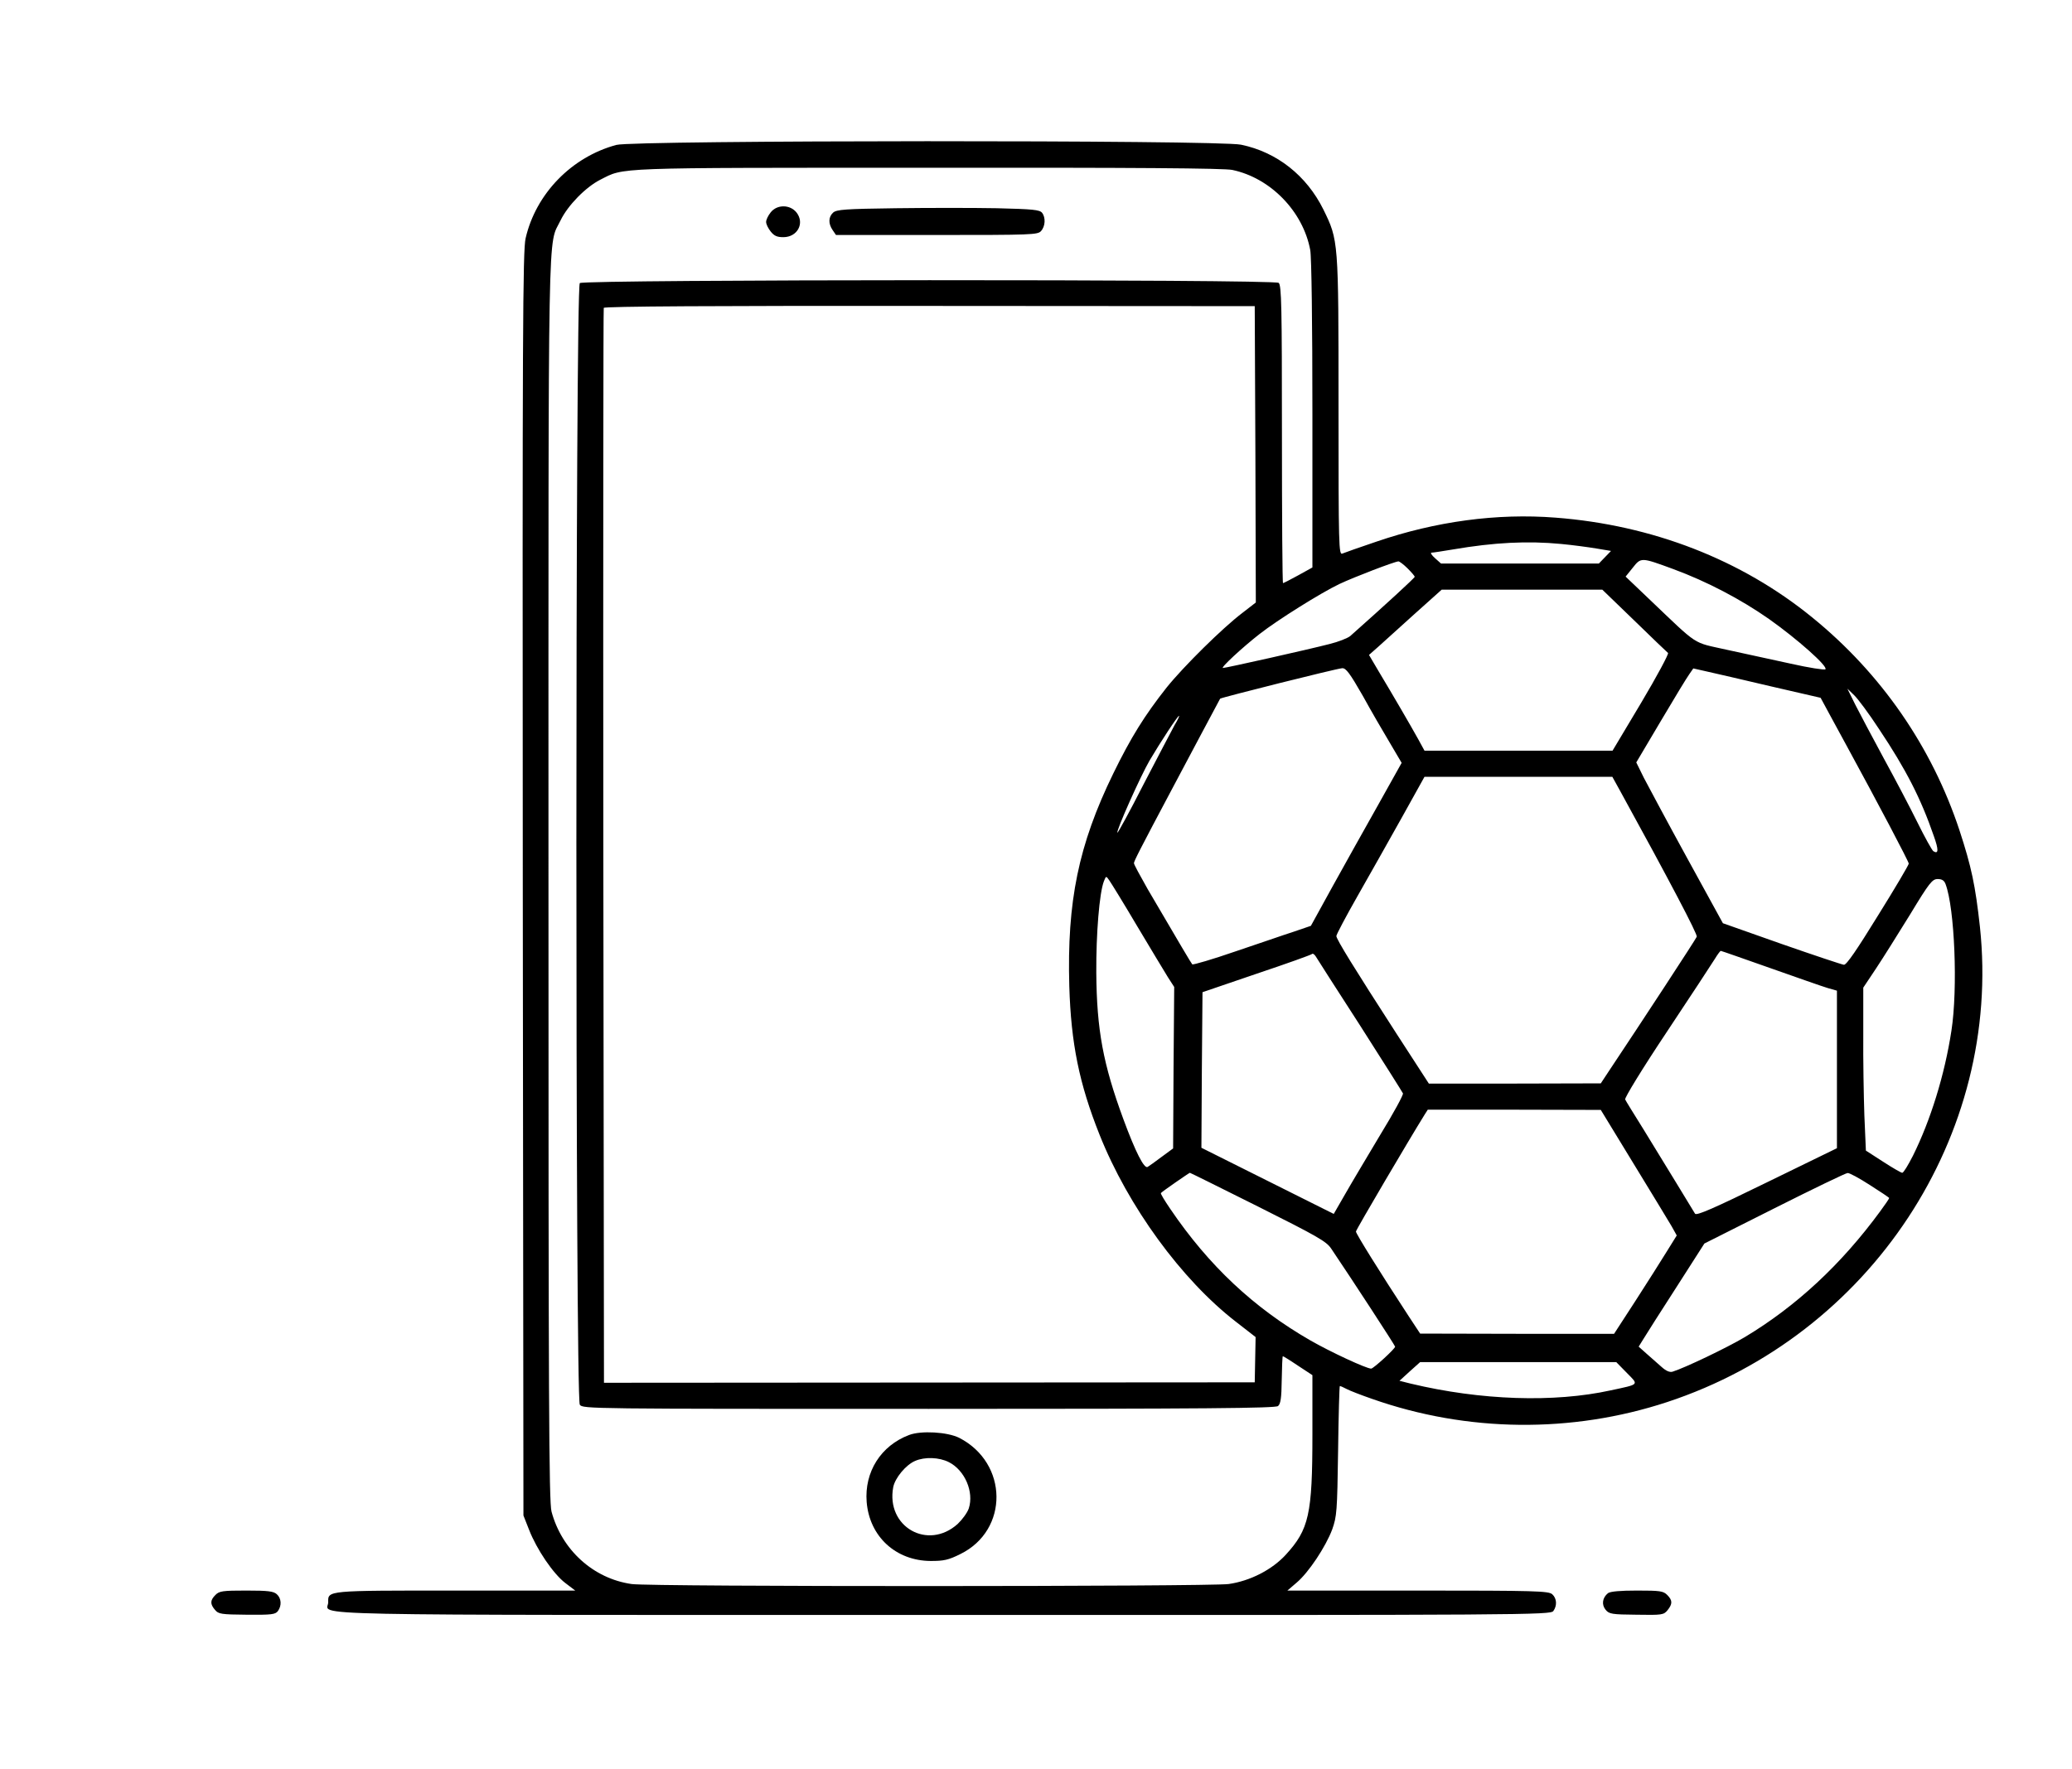
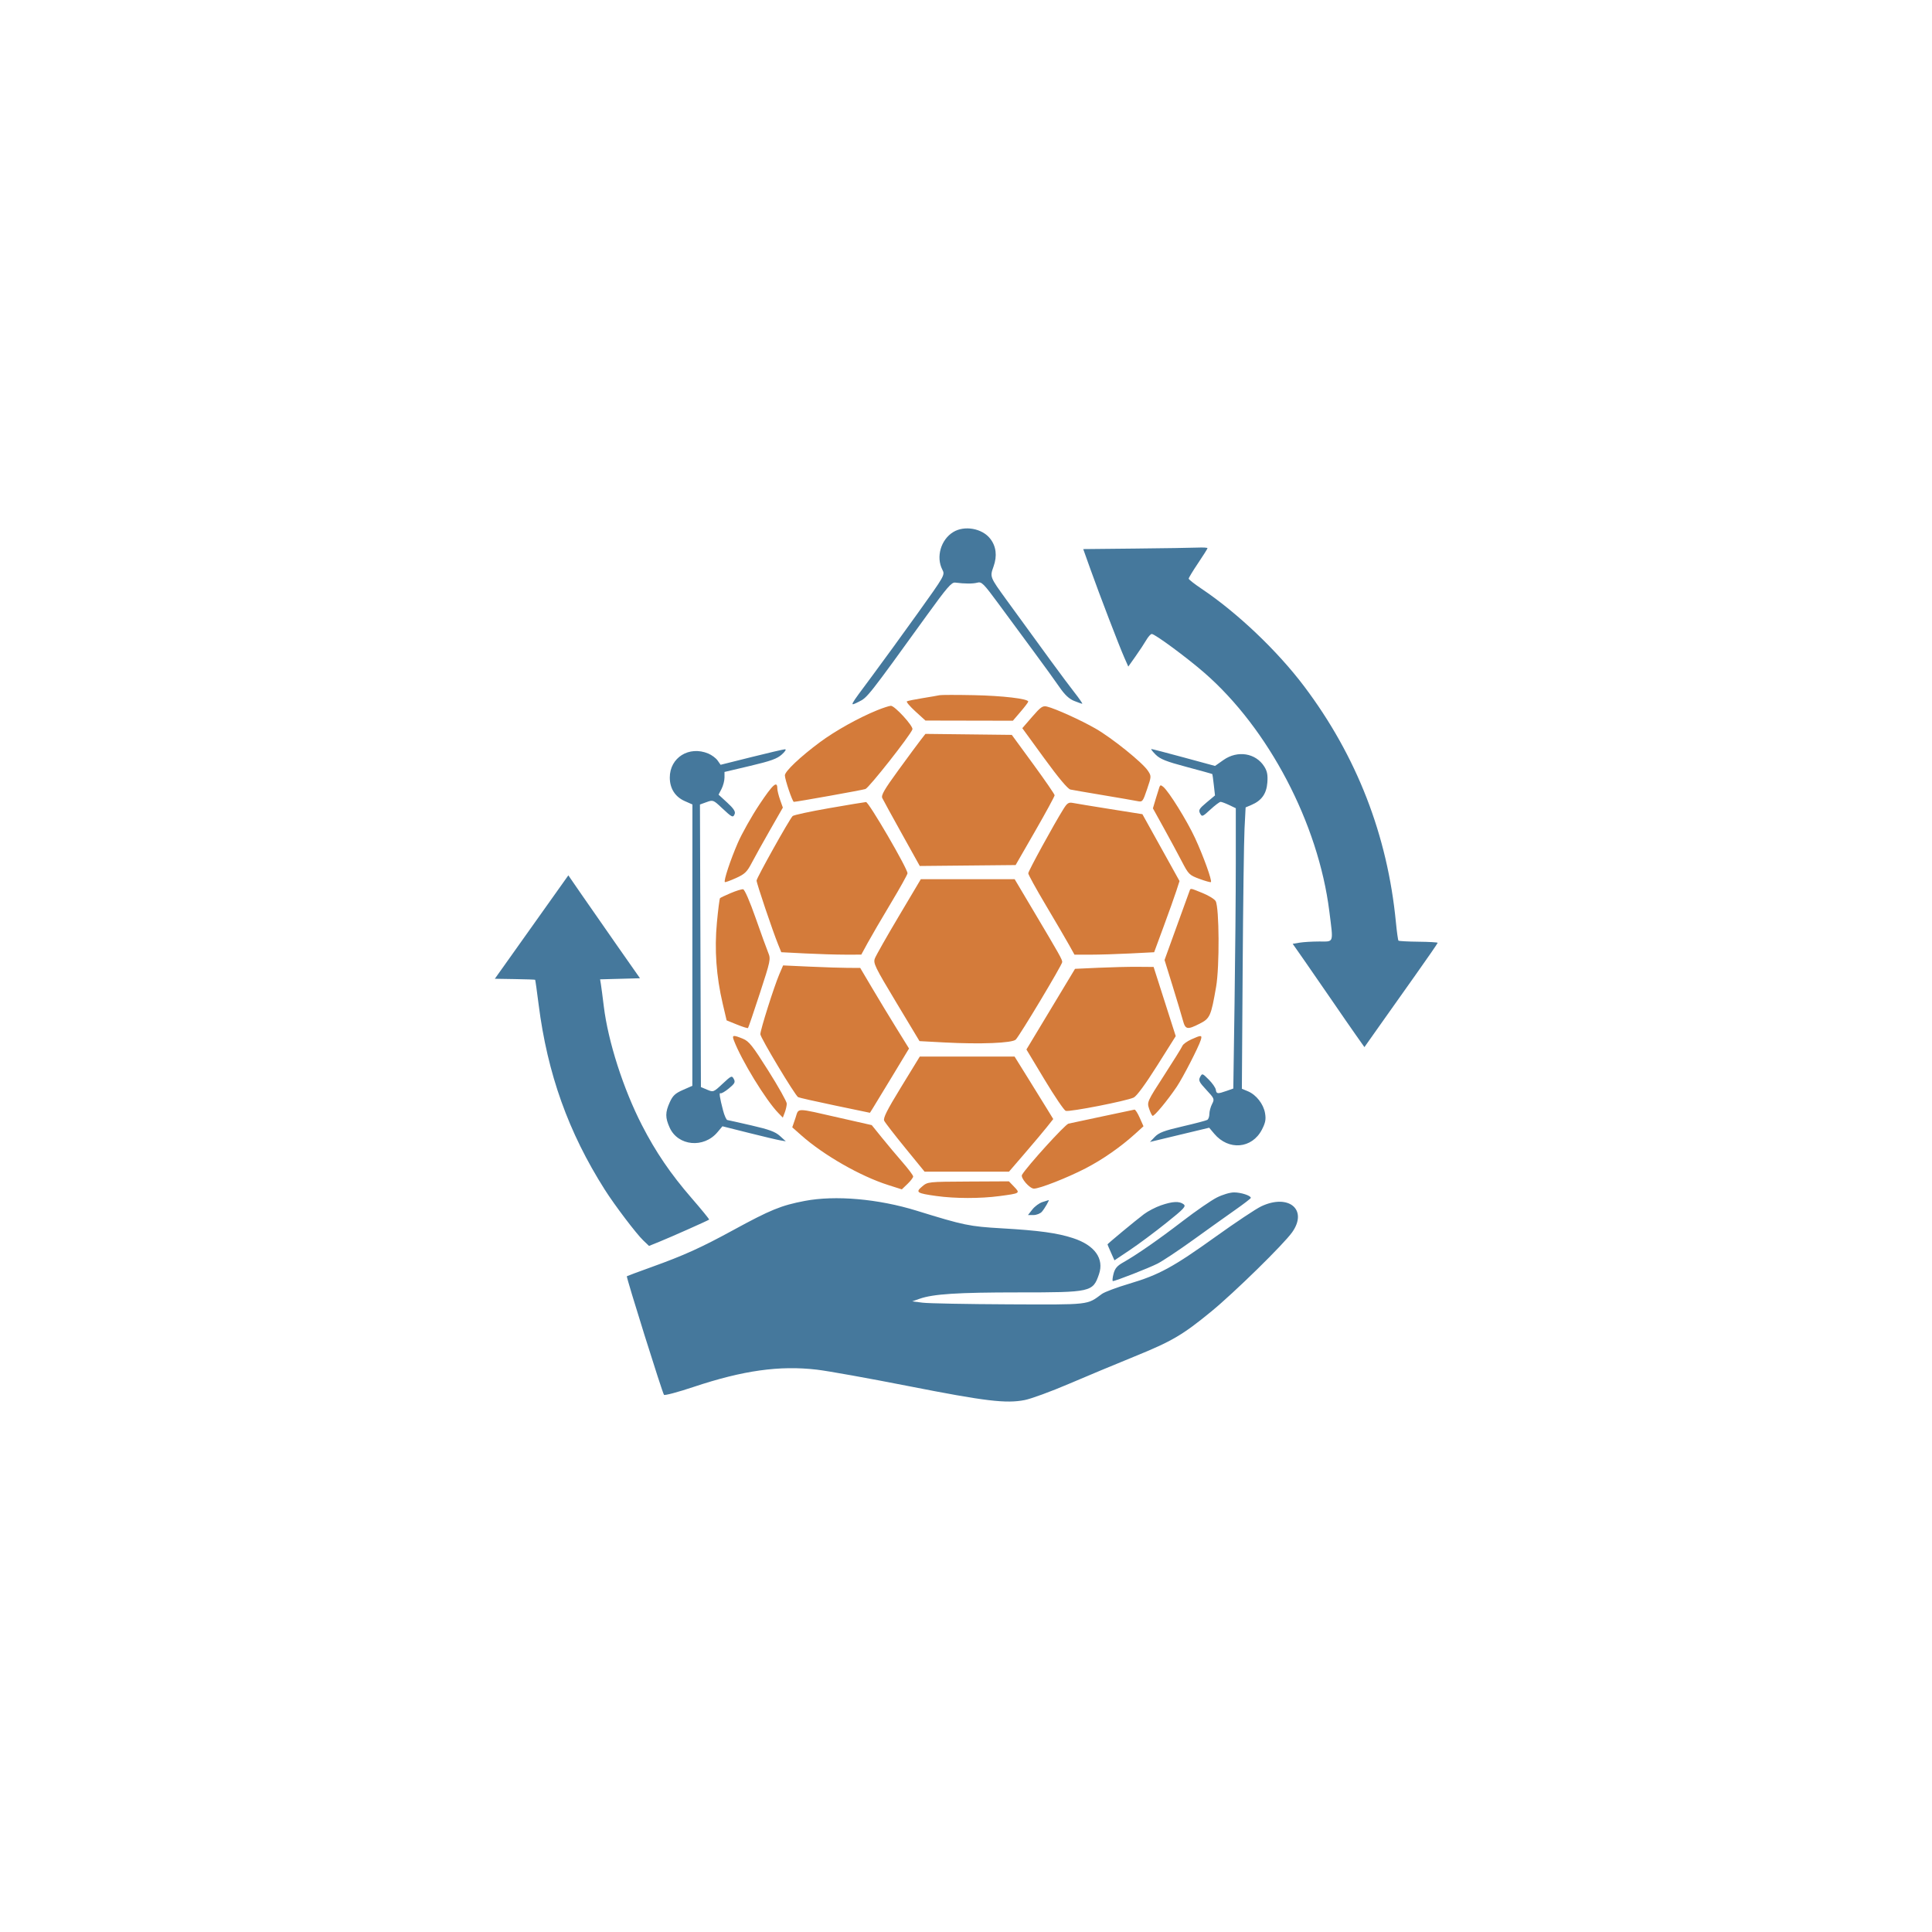
- <svg xmlns="http://www.w3.org/2000/svg" version="1.0" width="952pt" height="813pt" viewBox="0 0 952 813" preserveAspectRatio="xMidYMid meet">
-   <g transform="translate(0,813) scale(0.1,-0.1)" fill="#000000" stroke="none">
-     <path d="M2832 7464 c-205 -55 -370 -224 -417 -429 -13 -56 -15 -421 -13 -2967 l3 -2903 26 -66 c35 -90 111 -202 166 -244 l46 -35 -550 0 c-595 0 -586 1 -585 -54 0 -63 -239 -58 2822 -58 2692 -1 2794 0 2807 18 18 25 16 58 -5 77 -17 15 -74 17 -618 17 l-599 0 42 36 c55 46 134 165 164 245 21 60 23 81 27 361 2 164 6 298 8 298 3 0 17 -6 32 -14 15 -8 67 -28 116 -45 437 -154 917 -159 1355 -15 936 308 1540 1226 1438 2184 -21 191 -39 276 -94 444 -127 384 -360 721 -676 978 -326 266 -736 425 -1180 459 -269 21 -550 -17 -822 -110 -77 -26 -148 -51 -157 -55 -17 -8 -18 28 -18 675 0 767 0 764 -70 907 -77 155 -213 263 -378 297 -100 22 -2791 21 -2870 -1z m2830 -115 c176 -37 325 -191 358 -368 6 -32 10 -334 10 -756 l0 -703 -65 -36 c-36 -20 -68 -36 -70 -36 -3 0 -5 308 -5 684 0 588 -2 685 -15 696 -20 17 -3191 16 -3211 -1 -21 -17 -21 -5126 0 -5155 14 -19 42 -19 1604 -19 1272 0 1592 3 1604 13 12 10 16 37 17 119 1 59 3 109 5 110 1 1 32 -18 69 -43 l67 -44 0 -273 c0 -367 -16 -436 -122 -552 -63 -69 -164 -121 -263 -135 -90 -12 -2656 -13 -2743 0 -176 25 -321 157 -368 333 -12 44 -14 517 -14 2907 0 3122 -4 2903 56 3028 33 68 115 152 182 186 113 57 44 55 1504 55 954 1 1362 -2 1400 -10z m106 -1307 l2 -681 -62 -48 c-92 -70 -270 -246 -348 -343 -101 -128 -164 -229 -245 -395 -160 -328 -213 -588 -202 -978 8 -262 45 -446 139 -682 131 -329 376 -666 627 -860 l90 -70 -2 -104 -2 -104 -1495 -1 -1495 -1 -3 2465 c-1 1356 0 2470 2 2475 2 7 510 10 1497 9 l1494 -1 3 -681z m1405 -412 c54 -5 127 -15 163 -21 l66 -11 -28 -29 -28 -29 -362 0 -363 0 -28 25 c-15 13 -22 25 -16 25 7 0 52 7 100 15 187 32 342 40 496 25z m514 -115 c155 -57 311 -139 441 -230 130 -92 272 -218 259 -231 -4 -4 -76 7 -160 26 -83 18 -216 47 -294 64 -160 36 -124 12 -356 233 l-108 103 33 41 c38 48 38 48 185 -6z m-1220 3 c18 -18 33 -35 33 -39 0 -5 -135 -129 -296 -272 -12 -10 -55 -27 -96 -37 -92 -24 -476 -110 -489 -110 -13 0 91 96 168 156 83 65 283 190 367 230 70 33 251 102 271 104 5 0 24 -14 42 -32z m1042 -240 c80 -78 150 -145 155 -149 4 -4 -51 -107 -123 -228 l-132 -221 -432 0 -432 0 -29 53 c-32 58 -117 204 -183 314 l-43 73 43 38 c23 21 98 89 166 150 l125 112 369 0 369 0 147 -142z m-1248 -345 c39 -71 96 -169 126 -219 l53 -90 -109 -195 c-60 -106 -154 -275 -209 -374 l-99 -180 -79 -27 c-44 -14 -164 -56 -269 -91 -104 -36 -193 -62 -197 -59 -6 7 -51 83 -205 346 -34 60 -63 113 -63 119 0 9 29 66 173 337 70 133 221 415 223 419 4 5 537 139 561 140 17 1 35 -23 94 -126z m1874 43 l230 -53 40 -74 c22 -41 59 -108 81 -149 144 -264 284 -530 284 -539 0 -6 -63 -113 -141 -238 -98 -159 -145 -228 -157 -227 -9 1 -138 44 -287 96 l-269 95 -164 299 c-90 164 -179 331 -199 369 l-35 71 112 189 c62 105 121 202 132 217 l18 26 62 -14 c35 -8 167 -38 293 -68z m498 -196 c125 -187 193 -321 252 -492 23 -64 22 -85 -2 -70 -6 4 -39 63 -73 132 -34 69 -104 202 -155 295 -51 94 -109 204 -130 245 l-37 75 31 -30 c17 -16 69 -86 114 -155z m-3236 18 c-13 -24 -77 -146 -142 -271 -64 -126 -119 -226 -121 -224 -7 7 106 260 148 332 50 85 129 205 135 205 3 0 -6 -19 -20 -42z m2048 -305 c227 -413 355 -657 351 -668 -4 -11 -252 -390 -410 -627 l-31 -47 -395 -1 -395 0 -149 230 c-195 302 -275 432 -276 448 0 7 44 90 98 185 54 95 145 256 203 360 l104 187 431 0 432 0 37 -67z m-2221 -618 c62 -104 126 -210 142 -236 l29 -45 -3 -371 -2 -371 -53 -39 c-28 -21 -57 -42 -64 -46 -16 -10 -56 69 -111 218 -94 255 -123 412 -125 675 -1 178 14 366 35 420 10 25 10 25 24 5 8 -11 66 -105 128 -210z m3715 192 c42 -111 57 -481 27 -674 -31 -203 -96 -412 -177 -575 -22 -43 -43 -78 -49 -78 -5 0 -45 23 -88 51 l-79 51 -7 162 c-3 88 -6 257 -5 374 l0 213 58 87 c32 48 102 160 157 249 89 147 102 163 127 163 20 0 30 -7 36 -23z m-806 -386 c122 -43 241 -85 265 -92 l42 -12 0 -362 0 -362 -322 -157 c-243 -119 -323 -154 -330 -144 -4 7 -42 69 -84 138 -42 69 -111 181 -153 250 -43 69 -81 130 -84 137 -4 6 79 142 191 310 109 164 208 315 221 336 12 20 25 37 27 37 3 0 105 -36 227 -79z m-1884 -264 c106 -166 195 -307 197 -312 3 -6 -44 -92 -104 -190 -59 -99 -132 -221 -161 -272 l-53 -92 -304 152 -304 152 2 358 3 357 249 85 c137 46 252 87 255 91 3 3 10 -2 16 -11 5 -9 97 -152 204 -318z m1256 -634 c83 -135 161 -265 175 -288 l24 -43 -46 -74 c-25 -41 -90 -143 -144 -227 l-98 -151 -446 0 -445 1 -54 82 c-134 205 -241 377 -241 387 0 8 248 429 316 538 l14 22 398 0 397 -1 150 -246z m-1725 -198 c271 -136 314 -160 336 -193 94 -139 294 -446 294 -451 0 -10 -100 -101 -110 -101 -22 0 -186 76 -280 130 -259 149 -466 343 -643 604 -26 38 -46 71 -43 73 7 8 130 93 133 93 2 0 143 -70 313 -155z m2811 99 c49 -31 89 -58 89 -60 0 -3 -19 -31 -42 -62 -179 -244 -386 -436 -621 -577 -84 -50 -277 -142 -332 -159 -13 -4 -30 3 -51 22 -17 15 -48 42 -68 60 l-37 33 23 37 c12 20 80 127 151 237 l128 200 322 162 c177 89 328 162 336 162 8 1 54 -24 102 -55z m-1116 -864 c55 -56 60 -51 -75 -80 -260 -57 -596 -46 -918 31 l-52 13 47 43 48 43 450 0 451 0 49 -50z" />
-     <path d="M3541 7154 c-12 -15 -21 -34 -21 -44 0 -10 9 -29 21 -44 16 -20 29 -26 58 -26 65 0 99 64 61 113 -30 38 -90 38 -119 1z" />
-     <path d="M4116 7173 c-233 -3 -272 -6 -288 -20 -22 -20 -23 -51 -2 -81 l15 -22 463 0 c436 0 464 1 479 18 20 22 22 62 5 84 -11 14 -43 17 -208 21 -107 2 -316 2 -464 0z" />
-     <path d="M4177 1535 c-130 -49 -206 -170 -195 -308 13 -159 134 -270 294 -271 60 0 81 4 137 32 223 110 220 418 -6 534 -54 27 -175 34 -230 13z m183 -125 c73 -37 116 -137 91 -213 -7 -20 -30 -51 -51 -71 -137 -123 -330 -13 -296 169 8 42 58 103 101 121 44 19 110 17 155 -6z" />
-     <path d="M990 800 c-25 -25 -25 -42 -2 -69 16 -19 28 -21 146 -22 114 -1 131 1 143 17 18 25 16 58 -5 77 -15 14 -41 17 -140 17 -109 0 -124 -2 -142 -20z" />
-     <path d="M7388 808 c-26 -21 -30 -53 -11 -76 16 -20 29 -22 142 -23 118 -2 125 -1 143 21 23 29 23 45 -2 70 -18 18 -33 20 -138 20 -79 0 -123 -4 -134 -12z" />
-   </g>
+ <svg xmlns="http://www.w3.org/2000/svg" width="1024" height="1024" viewBox="0 0 1024 1024" version="1.1">
+   <path d="M 498 368.470 C 497.175 368.662, 493.125 369.364, 489 370.028 C 484.875 370.693, 481.129 371.456, 480.676 371.723 C 480.223 371.990, 482.248 374.392, 485.176 377.059 L 490.500 381.909 513.672 381.955 L 536.844 382 540.916 377.250 C 543.155 374.637, 544.990 372.211, 544.994 371.857 C 545.009 370.356, 531.342 368.748, 516 368.446 C 506.925 368.267, 498.825 368.278, 498 368.470 M 464.992 376.412 C 455.106 380.423, 442.732 387.327, 434.536 393.403 C 424.221 401.051, 416 408.833, 416 410.951 C 416 413.133, 420.018 425, 420.756 425 C 422.269 425, 456.777 418.816, 458.689 418.203 C 460.543 417.607, 482.289 390.015, 483.604 386.590 C 484.227 384.966, 474.181 373.982, 472.170 374.088 C 471.252 374.137, 468.021 375.183, 464.992 376.412 M 547.082 379.906 L 541.847 385.948 553.515 401.978 C 560.996 412.256, 565.958 418.174, 567.342 418.470 C 568.529 418.725, 576.250 420.058, 584.500 421.434 C 592.750 422.809, 600.879 424.214, 602.564 424.555 C 605.592 425.168, 605.655 425.094, 607.971 418.292 C 610.289 411.483, 610.294 411.379, 608.420 408.518 C 605.604 404.220, 589.339 391.119, 580.647 386.148 C 572.741 381.626, 559.401 375.586, 554.908 374.493 C 552.659 373.946, 551.625 374.661, 547.082 379.906 M 487.960 392.237 C 486.562 394.032, 481.219 401.267, 476.086 408.315 C 468.698 418.459, 466.935 421.516, 467.626 422.979 C 468.107 423.996, 472.775 432.514, 478 441.908 L 487.500 458.988 512.900 458.744 L 538.300 458.500 548.650 440.505 C 554.342 430.607, 558.987 422.057, 558.971 421.505 C 558.955 420.952, 553.842 413.525, 547.609 405 L 536.275 389.500 513.388 389.237 L 490.500 388.974 487.960 392.237 M 402.555 426.322 C 398.392 432.572, 393.208 441.787, 391.034 446.799 C 387.095 455.881, 383.481 466.815, 384.186 467.519 C 384.390 467.723, 387.024 466.774, 390.040 465.409 C 394.804 463.254, 395.916 462.179, 398.512 457.214 C 400.155 454.071, 404.521 446.223, 408.214 439.774 L 414.928 428.048 413.464 423.898 C 412.659 421.616, 412 418.932, 412 417.933 C 412 413.585, 409.643 415.678, 402.555 426.322 M 614.520 417.137 C 614.244 417.887, 613.353 420.735, 612.542 423.466 L 611.066 428.432 616.891 438.966 C 620.095 444.760, 624.383 452.709, 626.420 456.631 C 629.950 463.429, 630.387 463.860, 635.768 465.842 C 638.872 466.986, 641.591 467.743, 641.809 467.525 C 642.533 466.800, 637.787 453.636, 633.374 444.129 C 629.089 434.900, 619.539 419.522, 616.552 417.043 C 615.310 416.013, 614.929 416.030, 614.520 417.137 M 439.271 428.379 C 429.245 430.128, 420.621 431.995, 420.108 432.529 C 418.287 434.422, 401 465.353, 401 466.718 C 401 468.161, 409.529 493.433, 412.434 500.598 L 414.096 504.696 426.798 505.344 C 433.784 505.700, 443.325 505.988, 448 505.984 L 456.500 505.976 459.900 499.738 C 461.769 496.307, 467.282 486.861, 472.150 478.746 C 477.017 470.631, 481 463.482, 481 462.859 C 481 460.294, 460.442 425.014, 459 425.104 C 458.175 425.156, 449.297 426.630, 439.271 428.379 M 563.660 428.774 C 558.571 436.895, 545 461.695, 545 462.874 C 545 463.563, 549.198 471.185, 554.329 479.813 C 559.461 488.441, 564.973 497.862, 566.579 500.749 L 569.500 505.998 578 505.995 C 582.675 505.993, 592.174 505.702, 599.110 505.349 L 611.720 504.706 616.741 491.103 C 619.502 483.621, 622.529 475.130, 623.467 472.233 L 625.172 466.965 615.333 449.250 L 605.494 431.535 588.497 428.834 C 579.149 427.349, 570.261 425.889, 568.747 425.591 C 566.394 425.128, 565.655 425.590, 563.660 428.774 M 476.398 485.608 C 469.989 496.392, 464.276 506.457, 463.704 507.974 C 462.749 510.504, 463.684 512.432, 475.009 531.273 L 487.356 551.814 500.529 552.520 C 519.634 553.543, 536.582 552.860, 538.382 550.994 C 540.610 548.683, 563 511.330, 563 509.923 C 563 508.525, 561.840 506.459, 547.751 482.750 L 537.797 466 512.924 466 L 488.051 466 476.398 485.608 M 387.308 473.351 C 384.452 474.561, 381.896 475.770, 381.629 476.038 C 381.361 476.306, 380.614 482.144, 379.970 489.012 C 378.626 503.322, 379.641 517.463, 383.054 532 L 385.124 540.818 390.598 543.040 C 393.609 544.262, 396.249 545.085, 396.465 544.869 C 396.681 544.653, 399.505 536.369, 402.741 526.461 C 408.395 509.149, 408.568 508.311, 407.182 504.973 C 406.389 503.063, 403.373 494.750, 400.481 486.500 C 397.387 477.675, 394.662 471.428, 393.861 471.326 C 393.113 471.230, 390.164 472.141, 387.308 473.351 M 630.474 472.250 C 630.220 472.938, 627.136 481.446, 623.622 491.157 L 617.232 508.814 621.521 522.657 C 623.879 530.271, 626.319 538.413, 626.943 540.750 C 628.270 545.724, 629.244 545.924, 635.853 542.575 C 641.324 539.802, 641.867 538.583, 644.569 523 C 646.417 512.342, 646.250 481.030, 644.327 477.611 C 643.743 476.571, 640.653 474.659, 637.462 473.361 C 630.669 470.597, 631.063 470.659, 630.474 472.250 M 413.071 516.333 C 410.296 522.808, 403 545.855, 403 548.147 C 403 549.961, 421.287 580.441, 423.018 581.511 C 423.480 581.797, 432.234 583.778, 442.471 585.915 L 461.085 589.800 462.448 587.650 C 463.197 586.468, 467.859 578.802, 472.806 570.616 L 481.801 555.732 475.222 545.116 C 471.603 539.277, 465.780 529.663, 462.282 523.750 L 455.922 513 449.711 512.996 C 446.295 512.994, 437.101 512.700, 429.281 512.342 L 415.061 511.692 413.071 516.333 M 582.144 512.935 L 569.788 513.500 556.909 534.875 L 544.031 556.250 553.618 572.196 C 558.891 580.966, 563.939 588.423, 564.836 588.767 C 566.709 589.486, 597.101 583.543, 600.897 581.715 C 602.473 580.956, 607.127 574.619, 613.293 564.836 L 623.165 549.172 617.300 530.836 L 611.436 512.500 602.968 512.435 C 598.310 512.399, 588.940 512.624, 582.144 512.935 M 388.954 551.379 C 393.015 562.061, 405.883 583.093, 412.542 589.933 L 414.911 592.365 415.955 589.617 C 416.530 588.106, 417 586, 417 584.937 C 417 583.874, 412.613 576.047, 407.250 567.542 C 398.834 554.195, 396.984 551.869, 393.730 550.540 C 388.566 548.431, 387.879 548.552, 388.954 551.379 M 631.402 550.905 C 629.148 551.929, 627.039 553.457, 626.715 554.301 C 626.391 555.145, 622.018 562.187, 616.997 569.951 C 608.092 583.720, 607.895 584.152, 609.006 587.520 C 609.633 589.419, 610.471 591.173, 610.867 591.418 C 611.639 591.895, 618.708 583.404, 623.703 576 C 626.930 571.217, 635.264 555.017, 636.435 551.250 C 637.278 548.538, 636.701 548.498, 631.402 550.905 M 477.644 576.108 C 470.097 588.436, 467.988 592.632, 468.644 594.016 C 469.115 595.011, 474.123 601.489, 479.772 608.412 L 490.045 621 512.418 621 L 534.792 621 543.190 611.250 C 547.809 605.888, 553.085 599.613, 554.915 597.308 L 558.242 593.115 554.992 587.808 C 553.204 584.888, 548.592 577.438, 544.744 571.250 L 537.746 560 512.623 560.003 L 487.500 560.007 477.644 576.108 M 421.583 592.655 L 419.913 597.500 424.706 601.750 C 436.589 612.285, 456.039 623.412, 470.742 628.086 L 477.985 630.389 480.992 627.507 C 482.647 625.922, 484 624.144, 484 623.556 C 484 622.967, 481.474 619.588, 478.386 616.048 C 475.298 612.507, 470.358 606.623, 467.408 602.972 L 462.044 596.334 445.272 592.534 C 420.907 587.014, 423.532 587.001, 421.583 592.655 M 584.500 591.670 C 575.700 593.555, 567.520 595.302, 566.322 595.550 C 564.565 595.915, 544.531 617.970, 541.691 622.665 C 540.740 624.238, 545.713 630, 548.021 630 C 551.064 630, 565.693 624.253, 575.367 619.256 C 584.442 614.569, 594.103 607.824, 601.913 600.722 L 606.069 596.943 604.090 592.472 C 603.003 590.012, 601.750 588.054, 601.306 588.120 C 600.863 588.186, 593.300 589.784, 584.500 591.670 M 488.782 628.837 C 485.096 631.939, 485.867 632.458, 496.328 633.913 C 506.191 635.285, 519.579 635.303, 529.678 633.959 C 540.762 632.483, 540.809 632.454, 537.534 629.035 L 534.749 626.129 513.243 626.240 C 491.867 626.350, 491.719 626.365, 488.782 628.837" stroke="none" fill="#d47b3a" fill-rule="evenodd" />
+   <path d="M 505.241 281.995 C 498.671 286, 495.997 295.226, 499.463 301.929 C 500.915 304.737, 500.819 304.908, 486.338 325.129 C 478.314 336.333, 467.398 351.350, 462.079 358.500 C 449.736 375.093, 450.081 374.420, 455.179 371.944 C 459.740 369.728, 460.139 369.221, 491.242 326.146 C 501.907 311.377, 504.352 308.546, 506.242 308.784 C 511.491 309.444, 515.658 309.457, 518 308.820 C 520.286 308.198, 521.266 309.182, 529.459 320.320 C 534.387 327.019, 542.743 338.350, 548.027 345.500 C 553.312 352.650, 559.405 361.079, 561.568 364.231 C 564.303 368.217, 566.648 370.424, 569.270 371.481 C 571.344 372.316, 573.297 373, 573.612 373 C 573.926 373, 571.978 370.188, 569.284 366.750 C 564.956 361.229, 553.043 345.006, 533.485 318 C 524.557 305.672, 524.621 305.836, 526.615 300.221 C 528.611 294.602, 527.988 289.525, 524.806 285.480 C 520.513 280.023, 511.197 278.363, 505.241 281.995 M 601.819 290.749 L 574.137 291.031 577.971 301.766 C 582.847 315.419, 593.198 342.399, 595.928 348.570 L 598.020 353.298 601.843 347.899 C 603.946 344.930, 606.514 341.038, 607.549 339.250 C 608.584 337.462, 609.897 336.009, 610.466 336.020 C 612.168 336.053, 628.877 348.378, 638.230 356.500 C 672.334 386.115, 698.730 436.438, 704.563 482.962 C 706.741 500.332, 707.182 498.998, 699.250 499.011 C 695.538 499.017, 690.847 499.295, 688.827 499.629 L 685.154 500.237 691.538 509.368 C 695.049 514.391, 701.616 523.900, 706.131 530.500 C 710.646 537.100, 716.328 545.312, 718.757 548.749 L 723.174 554.998 730.768 544.249 C 734.945 538.337, 743.681 526.007, 750.181 516.849 C 756.681 507.690, 762 499.980, 762 499.715 C 762 499.449, 757.429 499.184, 751.843 499.126 C 746.257 499.068, 741.477 498.810, 741.220 498.554 C 740.964 498.297, 740.350 493.905, 739.856 488.794 C 735.398 442.693, 719.093 400.759, 691.257 363.807 C 677.081 344.987, 655.804 324.754, 636.776 312 C 633.084 309.525, 630.049 307.142, 630.032 306.705 C 630.014 306.268, 632.250 302.575, 635 298.500 C 637.750 294.425, 640 290.845, 640 290.545 C 640 290.245, 637.638 290.105, 634.750 290.234 C 631.862 290.362, 617.043 290.594, 601.819 290.749 M 398.218 401.286 L 381.936 405.353 380.337 403.071 C 379.458 401.816, 377.237 400.161, 375.401 399.394 C 365.226 395.143, 354.995 401.525, 355.004 412.118 C 355.009 417.899, 357.827 422.338, 362.920 424.585 L 367 426.385 366.976 500.942 L 366.953 575.500 361.951 577.698 C 357.886 579.484, 356.583 580.701, 354.996 584.198 C 352.551 589.585, 352.541 592.392, 354.947 597.691 C 359.370 607.434, 372.995 608.737, 380.252 600.112 L 382.911 596.952 396.706 600.418 C 404.293 602.325, 411.850 604.116, 413.500 604.399 L 416.500 604.914 413.377 602.084 C 410.921 599.859, 407.713 598.669, 398.377 596.518 C 391.844 595.012, 386.056 593.718, 385.514 593.640 C 384.972 593.563, 383.941 591.250, 383.223 588.500 C 381.435 581.653, 381.038 578.906, 381.916 579.448 C 382.324 579.700, 384.309 578.546, 386.326 576.883 C 389.454 574.305, 389.837 573.564, 388.925 571.860 C 387.914 569.970, 387.591 570.109, 382.993 574.410 C 378.190 578.902, 378.089 578.941, 374.815 577.564 L 371.500 576.171 371.244 501.288 L 370.987 426.406 374.486 425.141 C 377.908 423.904, 378.086 423.970, 382.569 428.188 C 388.057 433.349, 388.562 433.584, 389.413 431.366 C 389.886 430.134, 388.769 428.451, 385.463 425.416 L 380.854 421.184 382.427 418.142 C 383.292 416.468, 384 413.761, 384 412.125 L 384 409.151 397.649 405.928 C 408.580 403.347, 411.916 402.143, 414.399 399.882 C 416.281 398.169, 416.910 397.090, 416 397.139 C 415.175 397.183, 407.173 399.049, 398.218 401.286 M 612.519 399.963 C 614.931 402.360, 618.068 403.607, 628.951 406.497 C 636.348 408.461, 642.473 410.165, 642.562 410.284 C 642.650 410.403, 643.003 412.998, 643.346 416.051 L 643.971 421.601 639.479 425.355 C 635.596 428.602, 635.134 429.381, 636.063 431.118 C 637.088 433.033, 637.344 432.937, 641.547 429.064 C 643.972 426.829, 646.400 425, 646.944 425 C 647.487 425, 649.522 425.758, 651.466 426.685 L 655 428.370 655 457.521 C 655 473.554, 654.702 506.985, 654.337 531.812 L 653.675 576.952 650.087 578.210 C 645.297 579.889, 644.739 579.827, 644.409 577.580 C 644.254 576.524, 642.570 574.104, 640.668 572.201 C 637.294 568.827, 637.181 568.793, 636.092 570.828 C 635.123 572.640, 635.559 573.542, 639.404 577.669 C 643.664 582.243, 643.778 582.528, 642.416 585.162 C 641.637 586.668, 641 589.021, 641 590.391 C 641 591.761, 640.510 593.185, 639.911 593.555 C 639.313 593.925, 633.408 595.479, 626.789 597.009 C 617.076 599.254, 614.248 600.318, 612.127 602.522 L 609.500 605.253 612 604.651 C 613.375 604.320, 620.438 602.625, 627.696 600.884 L 640.892 597.718 643.565 600.895 C 651.182 609.947, 663.614 608.868, 668.850 598.701 C 670.720 595.069, 671.058 593.301, 670.506 590.034 C 669.684 585.168, 665.836 580.247, 661.405 578.396 L 658.217 577.064 658.633 513.782 C 658.862 478.977, 659.309 445.425, 659.625 439.221 L 660.201 427.943 663.350 426.600 C 668.696 424.322, 671.287 420.657, 671.723 414.758 C 672.020 410.737, 671.638 408.747, 670.100 406.299 C 665.578 399.102, 655.931 397.549, 648.460 402.815 L 643.994 405.963 627.487 401.482 C 618.408 399.017, 610.655 397, 610.259 397 C 609.863 397, 610.880 398.333, 612.519 399.963 M 281.754 491.359 L 262.274 518.765 272.856 518.934 C 278.675 519.027, 283.529 519.195, 283.641 519.308 C 283.753 519.420, 284.588 525.359, 285.497 532.506 C 290.149 569.101, 301.253 600.155, 320.570 630.587 C 325.785 638.803, 337.239 653.910, 340.926 657.435 L 343.996 660.370 349.748 658.036 C 355.741 655.604, 375.238 646.929, 375.853 646.420 C 376.047 646.259, 371.854 641.116, 366.535 634.989 C 355.483 622.258, 347.555 610.615, 340.256 596.396 C 330.347 577.091, 322.300 552.032, 320.031 533.409 C 319.434 528.509, 318.747 523.278, 318.505 521.784 L 318.063 519.067 328.637 518.784 L 339.210 518.500 327.303 501.500 C 320.754 492.150, 312.209 479.877, 308.314 474.226 L 301.233 463.952 281.754 491.359 M 644.877 634.750 C 641.905 636.263, 633.854 641.815, 626.987 647.089 C 614.062 657.016, 602.562 665.009, 595.312 669.107 C 592.059 670.945, 590.910 672.314, 590.168 675.237 C 589.642 677.307, 589.502 678.998, 589.856 678.995 C 591.277 678.984, 608.820 672.125, 613.500 669.750 C 616.250 668.354, 624.800 662.668, 632.500 657.113 C 640.200 651.558, 650.194 644.423, 654.710 641.257 C 659.225 638.091, 662.938 635.235, 662.960 634.911 C 663.041 633.721, 657.799 632, 654.094 632 C 651.912 632, 647.971 633.176, 644.877 634.750 M 426.500 636.519 C 413.977 638.913, 408.382 641.200, 388.500 652.048 C 371.558 661.293, 362.562 665.363, 345.500 671.504 C 338.350 674.078, 332.383 676.297, 332.239 676.436 C 331.816 676.845, 351.110 738.424, 351.932 739.291 C 352.345 739.727, 359.392 737.844, 367.591 735.108 C 393.835 726.350, 413.149 723.642, 432.942 725.944 C 438.685 726.612, 460.510 730.529, 481.442 734.647 C 522.261 742.679, 533.249 743.998, 543.141 742.052 C 546.556 741.380, 557.034 737.540, 566.425 733.519 C 575.816 729.498, 591.515 722.948, 601.310 718.965 C 621.175 710.886, 626.790 707.596, 642 695.122 C 654.252 685.074, 680.384 659.470, 684.888 653.100 C 693.339 641.151, 683.047 632.530, 668.500 639.371 C 665.750 640.664, 654.950 647.852, 644.500 655.343 C 621.766 671.641, 614.304 675.707, 598.539 680.386 C 591.960 682.339, 585.435 684.781, 584.039 685.813 C 576.025 691.738, 578.022 691.516, 534.500 691.324 C 512.500 691.227, 492.025 690.833, 489 690.448 L 483.500 689.750 487.346 688.394 C 494.605 685.835, 507.499 685, 539.756 685 C 578.382 685, 579.239 684.807, 582.480 675.380 C 585.327 667.100, 580.224 659.989, 568.744 656.237 C 560.395 653.508, 550.790 652.186, 531 651.041 C 513.788 650.046, 510.892 649.447, 485.902 641.715 C 465.519 635.410, 442.730 633.416, 426.500 636.519 M 552.500 637.123 C 550.850 637.641, 548.453 639.401, 547.174 641.033 L 544.848 644 547.769 644 C 549.376 644, 551.377 643.212, 552.217 642.250 C 553.673 640.581, 556.384 635.901, 555.785 636.090 C 555.628 636.140, 554.150 636.605, 552.500 637.123 M 615.332 638.851 C 612.490 639.833, 608.440 641.937, 606.332 643.527 C 601.835 646.918, 587 659.214, 587 659.550 C 587 659.678, 587.829 661.632, 588.841 663.894 L 590.683 668.007 598.873 662.525 C 603.378 659.510, 611.997 653.096, 618.026 648.272 C 627.690 640.538, 628.788 639.352, 627.303 638.250 C 625.011 636.550, 621.478 636.727, 615.332 638.851" stroke="none" fill="#45789c" fill-rule="evenodd" />
</svg>
